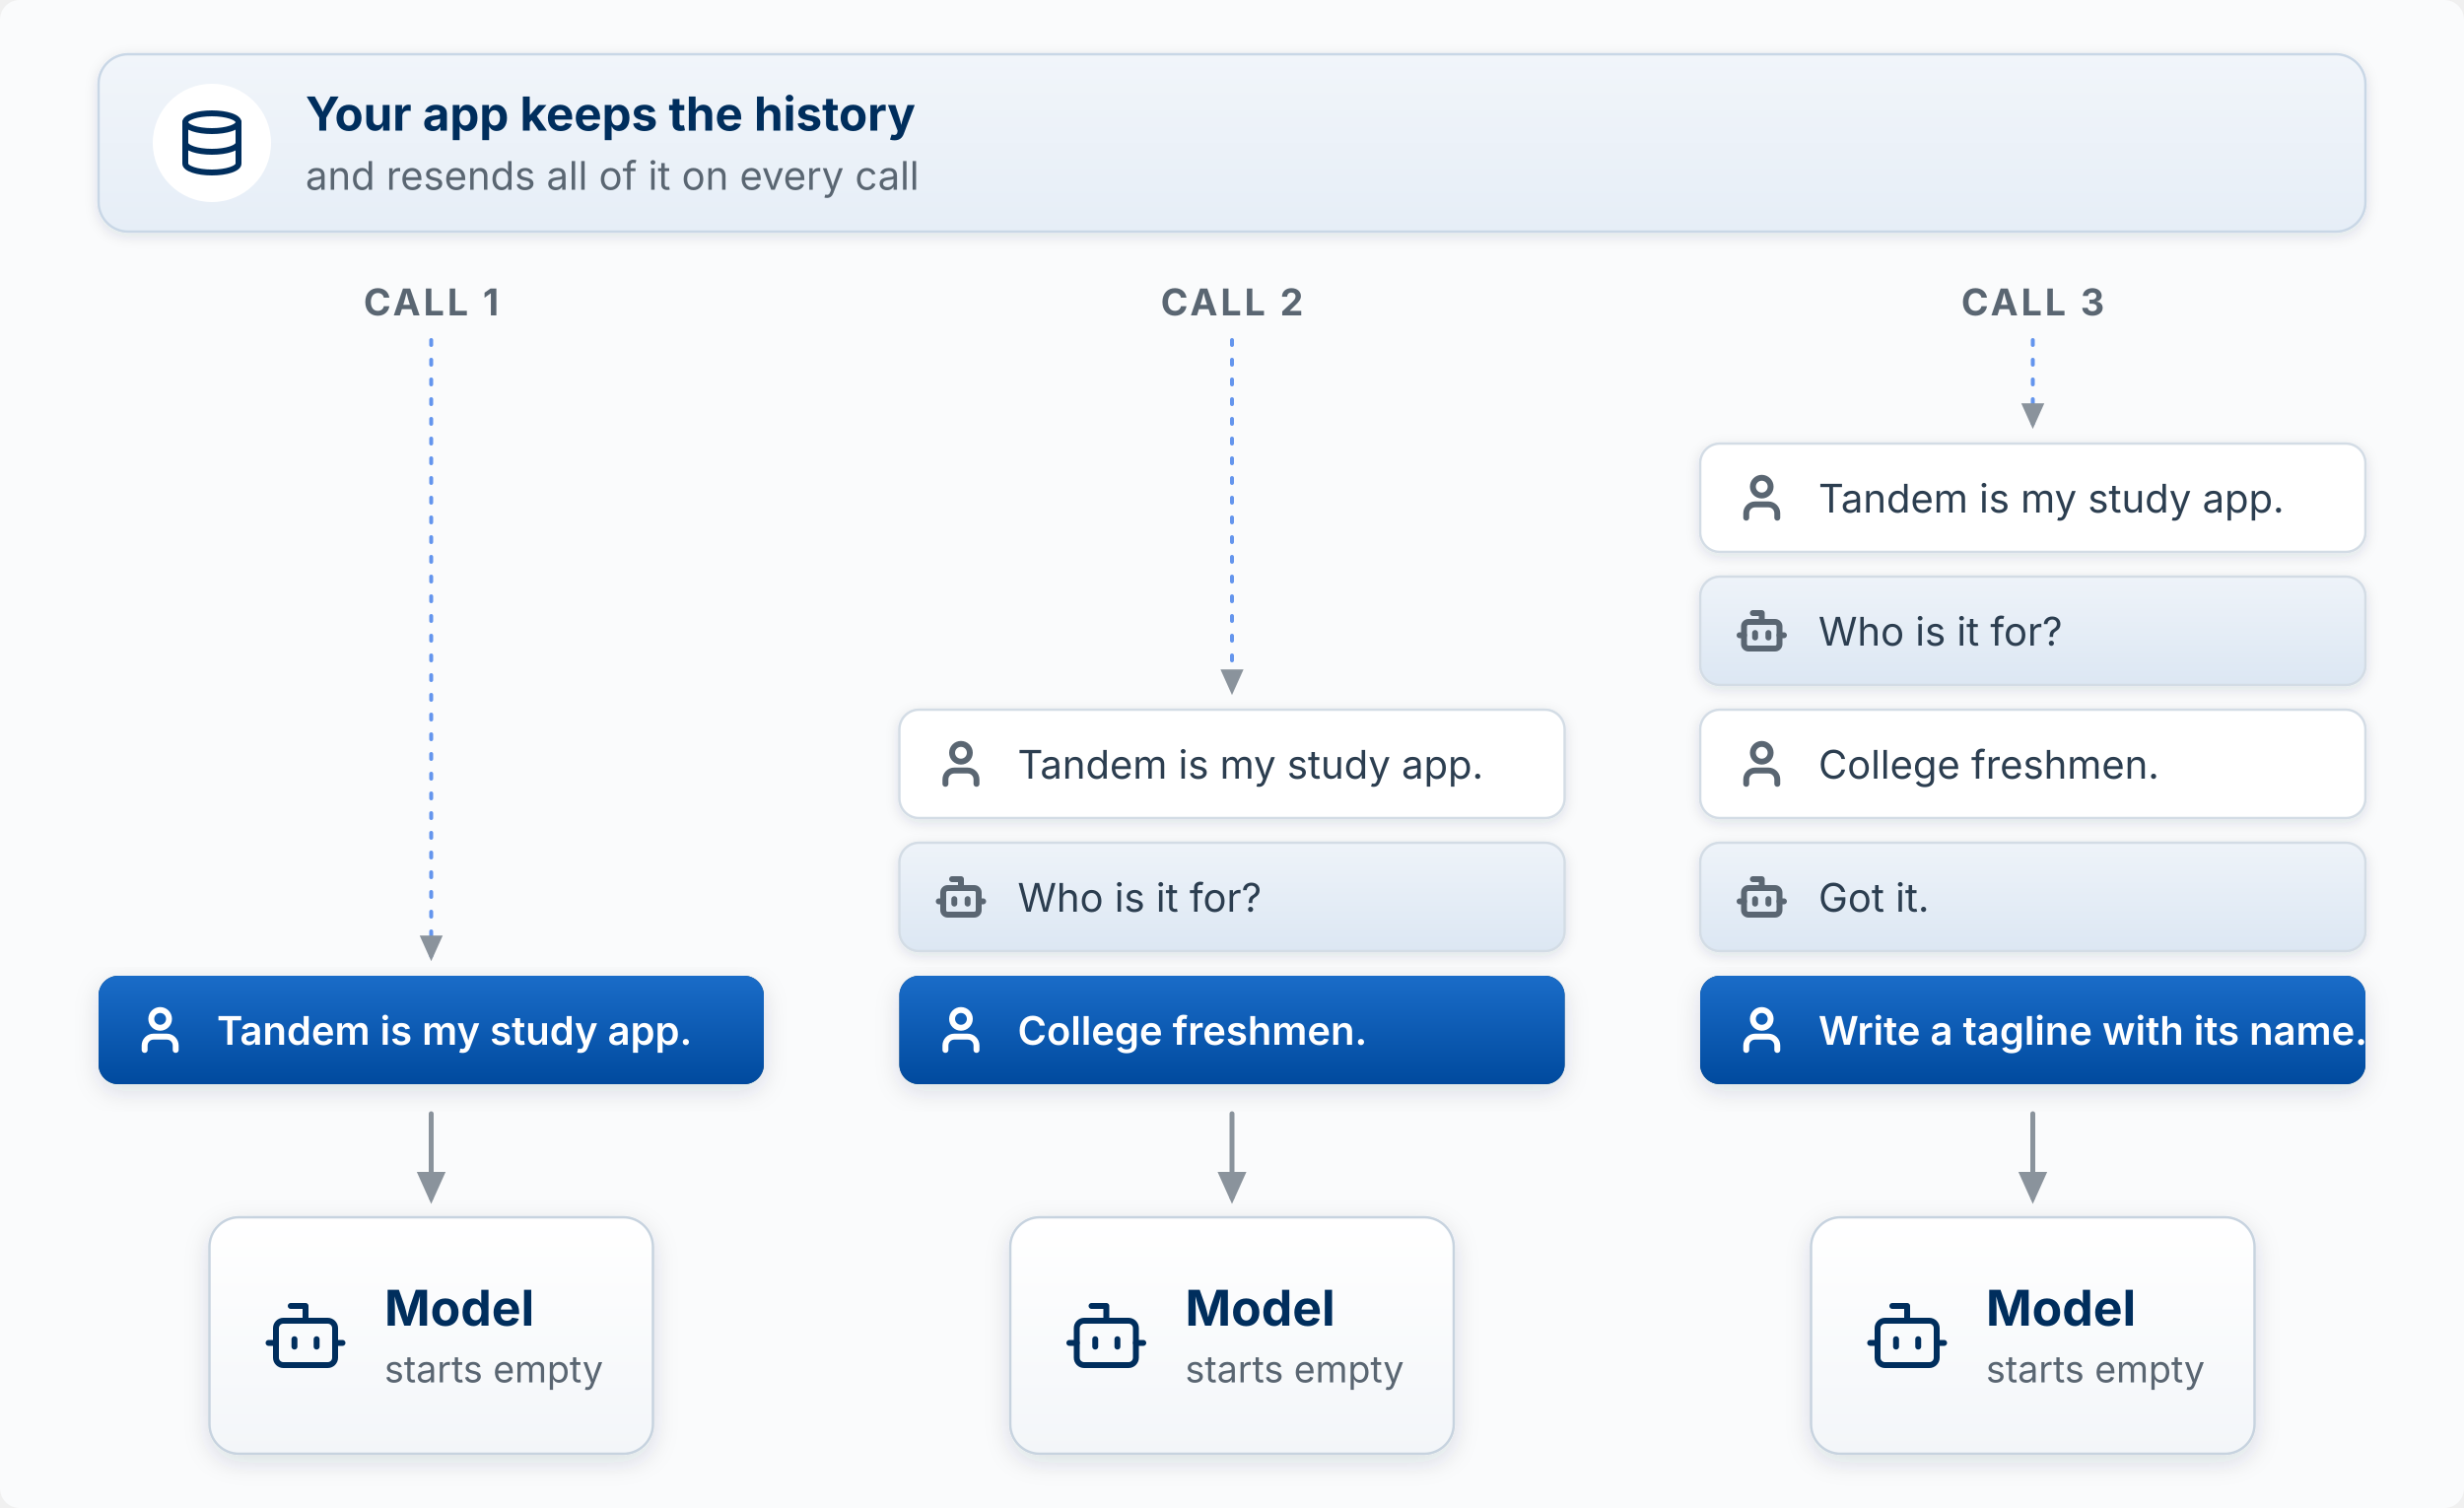
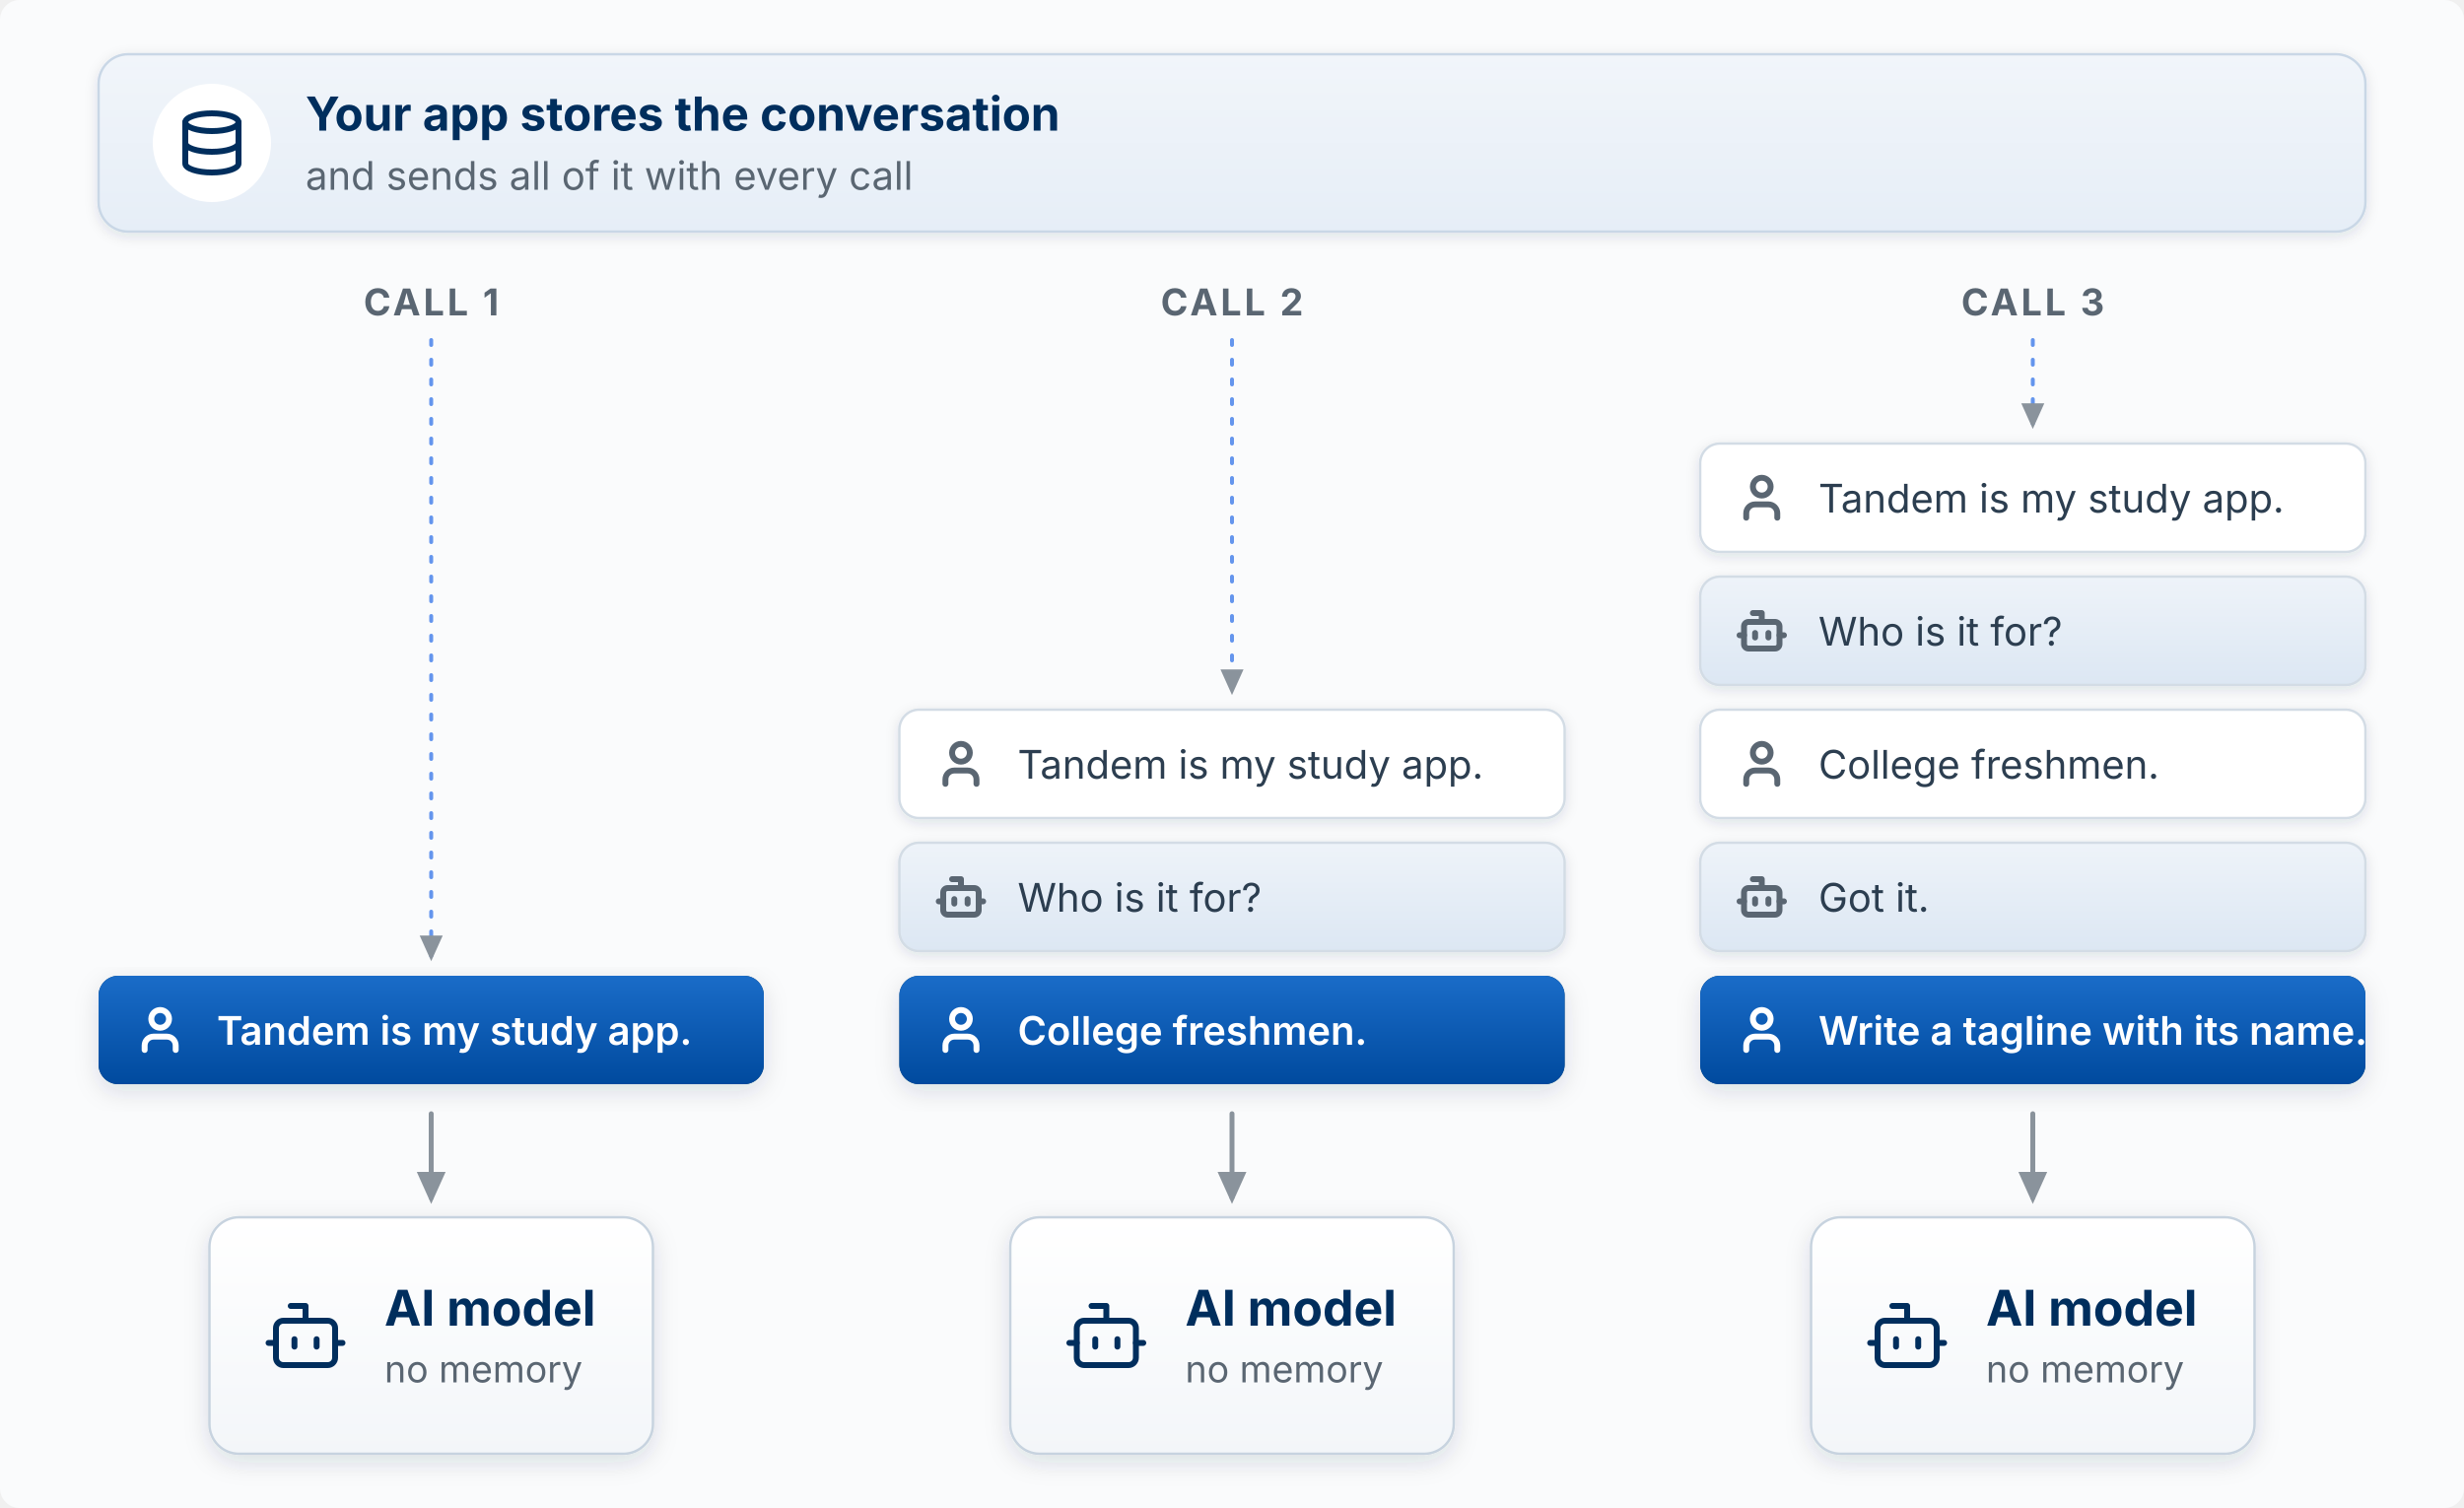
<svg xmlns="http://www.w3.org/2000/svg" viewBox="0 0 1000 612" role="img" font-family="Inter, 'Helvetica Neue', Helvetica, Arial, sans-serif">
  <defs>
    <linearGradient id="card" x1="0" y1="0" x2="0" y2="1">
      <stop offset="0%" stop-color="#FFFFFF" />
      <stop offset="100%" stop-color="#F3F6F9" />
    </linearGradient>
    <linearGradient id="tint" x1="0" y1="0" x2="0" y2="1">
      <stop offset="0%" stop-color="#EEF3F9" />
      <stop offset="100%" stop-color="#DCE7F3" />
    </linearGradient>
    <linearGradient id="zone" x1="0" y1="0" x2="0" y2="1">
      <stop offset="0%" stop-color="#F1F5FA" />
      <stop offset="100%" stop-color="#E6EEF7" />
    </linearGradient>
    <linearGradient id="navyg" x1="0" y1="0" x2="0" y2="1">
      <stop offset="0%" stop-color="#0E3F6A" />
      <stop offset="100%" stop-color="#001F40" />
    </linearGradient>
    <linearGradient id="royalg" x1="0" y1="0" x2="0" y2="1">
      <stop offset="0%" stop-color="#1A6CC8" />
      <stop offset="100%" stop-color="#004A9E" />
    </linearGradient>
    <linearGradient id="royalh" x1="0" y1="0" x2="1" y2="0">
      <stop offset="0%" stop-color="#1A6CC8" />
      <stop offset="100%" stop-color="#004A9E" />
    </linearGradient>
    <linearGradient id="navyh" x1="0" y1="0" x2="1" y2="0">
      <stop offset="0%" stop-color="#5D7A96" />
      <stop offset="100%" stop-color="#2F4D6B" />
    </linearGradient>
    <linearGradient id="greeng" x1="0" y1="0" x2="0" y2="1">
      <stop offset="0%" stop-color="#3A8F5D" />
      <stop offset="100%" stop-color="#256A41" />
    </linearGradient>
    <linearGradient id="redg" x1="0" y1="0" x2="0" y2="1">
      <stop offset="0%" stop-color="#C04848" />
      <stop offset="100%" stop-color="#9C3131" />
    </linearGradient>
    <filter id="sh" x="-15%" y="-15%" width="130%" height="140%">
      <feDropShadow dx="0" dy="3" stdDeviation="5" flood-color="#0a2e4d" flood-opacity="0.13" />
    </filter>
    <filter id="shs" x="-15%" y="-15%" width="130%" height="140%">
      <feDropShadow dx="0" dy="1.5" stdDeviation="2.5" flood-color="#0a2e4d" flood-opacity="0.12" />
    </filter>
    <marker id="ah" viewBox="0 0 10 10" refX="8" refY="5" markerWidth="6.5" markerHeight="6.5" orient="auto-start-reverse">
      <path d="M0,0.5 L10,5 L0,9.5 z" fill="#8A939C" />
    </marker>
    <marker id="ahr" viewBox="0 0 10 10" refX="8" refY="5" markerWidth="6" markerHeight="6" orient="auto-start-reverse">
      <path d="M0,0.5 L10,5 L0,9.5 z" fill="#0057B8" />
    </marker>
    <marker id="ahn" viewBox="0 0 10 10" refX="8" refY="5" markerWidth="6.5" markerHeight="6.5" orient="auto-start-reverse">
      <path d="M0,0.5 L10,5 L0,9.5 z" fill="#002E5D" />
    </marker>
  </defs>
  <rect x="0" y="0" width="1000" height="612" rx="8" fill="#FAFBFC" />
  <rect x="40" y="22" width="920" height="72" rx="12" fill="url(#zone)" stroke="#C9D7E6" stroke-width="1" filter="url(#shs)" />
  <circle cx="86" cy="58" r="24" fill="#FFFFFF" />
  <g transform="translate(71.6 43.6) scale(1.2)" fill="none" stroke="#002E5D" stroke-width="2.000" stroke-linecap="round" stroke-linejoin="round">
    <ellipse cx="12" cy="5" rx="9" ry="3" />
    <path d="M3 5V19A9 3 0 0 0 21 19V5" />
    <path d="M3 12A9 3 0 0 0 21 12" />
  </g>
-   <text x="124" y="53" font-size="19" font-weight="700" fill="#002E5D" text-anchor="start">Your app keeps the history</text>
-   <text x="124" y="77" font-size="16" font-weight="400" fill="#5A6672" text-anchor="start">and resends all of it on every call</text>
+   <text x="124" y="53" font-size="19" font-weight="700" fill="#002E5D" text-anchor="start">Your app stores the conversation</text>
+   <text x="124" y="77" font-size="16" font-weight="400" fill="#5A6672" text-anchor="start">and sends all of it with every call</text>
  <text x="175" y="128" font-size="15" font-weight="700" fill="#5A6672" text-anchor="middle" letter-spacing="1.2">CALL 1</text>
  <path d="M 175.0 138 L 175.0 388" fill="none" stroke="#6495ED" stroke-width="1.6" stroke-linecap="round" stroke-linejoin="round" marker-end="url(#ah)" stroke-dasharray="2 6" />
  <rect x="40" y="396" width="270" height="44" rx="8" fill="#0E3F6A" filter="url(#sh)" />
  <rect x="40" y="396" width="270" height="44" rx="8" fill="url(#royalg)" />
  <g transform="translate(54.2 407.2) scale(0.9)" fill="none" stroke="#FFFFFF" stroke-width="2.667" stroke-linecap="round" stroke-linejoin="round">
    <path d="M19 21v-2a4 4 0 0 0-4-4H9a4 4 0 0 0-4 4v2" />
    <circle cx="12" cy="7" r="4" />
  </g>
  <text x="88" y="424" font-size="16" font-weight="600" fill="#FFFFFF" text-anchor="start">Tandem is my study app.</text>
  <path d="M 175.0 452 L 175.0 486" fill="none" stroke="#8A939C" stroke-width="2" stroke-linecap="round" stroke-linejoin="round" marker-end="url(#ah)" />
  <rect x="85" y="494" width="180" height="96" rx="12" fill="url(#card)" stroke="#C7D3DF" stroke-width="1" filter="url(#sh)" />
  <g transform="translate(106 524) scale(1.5)" fill="none" stroke="#002E5D" stroke-width="1.600" stroke-linecap="round" stroke-linejoin="round">
    <path d="M12 8V4H8" />
    <rect width="16" height="12" x="4" y="8" rx="2" />
    <path d="M2 14h2" />
    <path d="M20 14h2" />
    <path d="M15 13v2" />
    <path d="M9 13v2" />
  </g>
-   <text x="156" y="538" font-size="20" font-weight="700" fill="#002E5D" text-anchor="start">Model</text>
-   <text x="156" y="561" font-size="15" font-weight="400" fill="#5A6672" text-anchor="start">starts empty</text>
+   <text x="156" y="538" font-size="20" font-weight="700" fill="#002E5D" text-anchor="start">AI model</text>
+   <text x="156" y="561" font-size="15" font-weight="400" fill="#5A6672" text-anchor="start">no memory</text>
  <text x="500" y="128" font-size="15" font-weight="700" fill="#5A6672" text-anchor="middle" letter-spacing="1.2">CALL 2</text>
  <path d="M 500.0 138 L 500.0 280" fill="none" stroke="#6495ED" stroke-width="1.6" stroke-linecap="round" stroke-linejoin="round" marker-end="url(#ah)" stroke-dasharray="2 6" />
  <rect x="365" y="288" width="270" height="44" rx="8" fill="#FFFFFF" stroke="#D3DCE5" stroke-width="1" filter="url(#shs)" />
  <g transform="translate(379.2 299.2) scale(0.9)" fill="none" stroke="#5A6672" stroke-width="2.667" stroke-linecap="round" stroke-linejoin="round">
    <path d="M19 21v-2a4 4 0 0 0-4-4H9a4 4 0 0 0-4 4v2" />
    <circle cx="12" cy="7" r="4" />
  </g>
  <text x="413" y="316" font-size="16" font-weight="400" fill="#2C3E50" text-anchor="start">Tandem is my study app.</text>
  <rect x="365" y="342" width="270" height="44" rx="8" fill="url(#tint)" stroke="#D3DCE5" stroke-width="1" filter="url(#shs)" />
  <g transform="translate(379.2 353.2) scale(0.9)" fill="none" stroke="#5A6672" stroke-width="2.667" stroke-linecap="round" stroke-linejoin="round">
    <path d="M12 8V4H8" />
    <rect width="16" height="12" x="4" y="8" rx="2" />
    <path d="M2 14h2" />
    <path d="M20 14h2" />
    <path d="M15 13v2" />
    <path d="M9 13v2" />
  </g>
  <text x="413" y="370" font-size="16" font-weight="400" fill="#2C3E50" text-anchor="start">Who is it for?</text>
  <rect x="365" y="396" width="270" height="44" rx="8" fill="#0E3F6A" filter="url(#sh)" />
  <rect x="365" y="396" width="270" height="44" rx="8" fill="url(#royalg)" />
  <g transform="translate(379.2 407.2) scale(0.9)" fill="none" stroke="#FFFFFF" stroke-width="2.667" stroke-linecap="round" stroke-linejoin="round">
    <path d="M19 21v-2a4 4 0 0 0-4-4H9a4 4 0 0 0-4 4v2" />
    <circle cx="12" cy="7" r="4" />
  </g>
  <text x="413" y="424" font-size="16" font-weight="600" fill="#FFFFFF" text-anchor="start">College freshmen.</text>
  <path d="M 500.0 452 L 500.0 486" fill="none" stroke="#8A939C" stroke-width="2" stroke-linecap="round" stroke-linejoin="round" marker-end="url(#ah)" />
  <rect x="410" y="494" width="180" height="96" rx="12" fill="url(#card)" stroke="#C7D3DF" stroke-width="1" filter="url(#sh)" />
  <g transform="translate(431 524) scale(1.5)" fill="none" stroke="#002E5D" stroke-width="1.600" stroke-linecap="round" stroke-linejoin="round">
    <path d="M12 8V4H8" />
    <rect width="16" height="12" x="4" y="8" rx="2" />
    <path d="M2 14h2" />
    <path d="M20 14h2" />
    <path d="M15 13v2" />
    <path d="M9 13v2" />
  </g>
-   <text x="481" y="538" font-size="20" font-weight="700" fill="#002E5D" text-anchor="start">Model</text>
-   <text x="481" y="561" font-size="15" font-weight="400" fill="#5A6672" text-anchor="start">starts empty</text>
+   <text x="481" y="538" font-size="20" font-weight="700" fill="#002E5D" text-anchor="start">AI model</text>
+   <text x="481" y="561" font-size="15" font-weight="400" fill="#5A6672" text-anchor="start">no memory</text>
  <text x="825" y="128" font-size="15" font-weight="700" fill="#5A6672" text-anchor="middle" letter-spacing="1.2">CALL 3</text>
  <path d="M 825.0 138 L 825.0 172" fill="none" stroke="#6495ED" stroke-width="1.6" stroke-linecap="round" stroke-linejoin="round" marker-end="url(#ah)" stroke-dasharray="2 6" />
  <rect x="690" y="180" width="270" height="44" rx="8" fill="#FFFFFF" stroke="#D3DCE5" stroke-width="1" filter="url(#shs)" />
  <g transform="translate(704.2 191.2) scale(0.9)" fill="none" stroke="#5A6672" stroke-width="2.667" stroke-linecap="round" stroke-linejoin="round">
    <path d="M19 21v-2a4 4 0 0 0-4-4H9a4 4 0 0 0-4 4v2" />
    <circle cx="12" cy="7" r="4" />
  </g>
  <text x="738" y="208" font-size="16" font-weight="400" fill="#2C3E50" text-anchor="start">Tandem is my study app.</text>
  <rect x="690" y="234" width="270" height="44" rx="8" fill="url(#tint)" stroke="#D3DCE5" stroke-width="1" filter="url(#shs)" />
  <g transform="translate(704.2 245.2) scale(0.9)" fill="none" stroke="#5A6672" stroke-width="2.667" stroke-linecap="round" stroke-linejoin="round">
    <path d="M12 8V4H8" />
    <rect width="16" height="12" x="4" y="8" rx="2" />
    <path d="M2 14h2" />
    <path d="M20 14h2" />
    <path d="M15 13v2" />
    <path d="M9 13v2" />
  </g>
  <text x="738" y="262" font-size="16" font-weight="400" fill="#2C3E50" text-anchor="start">Who is it for?</text>
  <rect x="690" y="288" width="270" height="44" rx="8" fill="#FFFFFF" stroke="#D3DCE5" stroke-width="1" filter="url(#shs)" />
  <g transform="translate(704.2 299.2) scale(0.9)" fill="none" stroke="#5A6672" stroke-width="2.667" stroke-linecap="round" stroke-linejoin="round">
    <path d="M19 21v-2a4 4 0 0 0-4-4H9a4 4 0 0 0-4 4v2" />
    <circle cx="12" cy="7" r="4" />
  </g>
  <text x="738" y="316" font-size="16" font-weight="400" fill="#2C3E50" text-anchor="start">College freshmen.</text>
  <rect x="690" y="342" width="270" height="44" rx="8" fill="url(#tint)" stroke="#D3DCE5" stroke-width="1" filter="url(#shs)" />
  <g transform="translate(704.2 353.2) scale(0.9)" fill="none" stroke="#5A6672" stroke-width="2.667" stroke-linecap="round" stroke-linejoin="round">
    <path d="M12 8V4H8" />
    <rect width="16" height="12" x="4" y="8" rx="2" />
    <path d="M2 14h2" />
    <path d="M20 14h2" />
    <path d="M15 13v2" />
    <path d="M9 13v2" />
  </g>
  <text x="738" y="370" font-size="16" font-weight="400" fill="#2C3E50" text-anchor="start">Got it.</text>
  <rect x="690" y="396" width="270" height="44" rx="8" fill="#0E3F6A" filter="url(#sh)" />
  <rect x="690" y="396" width="270" height="44" rx="8" fill="url(#royalg)" />
  <g transform="translate(704.2 407.2) scale(0.9)" fill="none" stroke="#FFFFFF" stroke-width="2.667" stroke-linecap="round" stroke-linejoin="round">
    <path d="M19 21v-2a4 4 0 0 0-4-4H9a4 4 0 0 0-4 4v2" />
    <circle cx="12" cy="7" r="4" />
  </g>
  <text x="738" y="424" font-size="16" font-weight="600" fill="#FFFFFF" text-anchor="start">Write a tagline with its name.</text>
  <path d="M 825.0 452 L 825.0 486" fill="none" stroke="#8A939C" stroke-width="2" stroke-linecap="round" stroke-linejoin="round" marker-end="url(#ah)" />
  <rect x="735" y="494" width="180" height="96" rx="12" fill="url(#card)" stroke="#C7D3DF" stroke-width="1" filter="url(#sh)" />
  <g transform="translate(756 524) scale(1.5)" fill="none" stroke="#002E5D" stroke-width="1.600" stroke-linecap="round" stroke-linejoin="round">
    <path d="M12 8V4H8" />
    <rect width="16" height="12" x="4" y="8" rx="2" />
    <path d="M2 14h2" />
    <path d="M20 14h2" />
    <path d="M15 13v2" />
    <path d="M9 13v2" />
  </g>
-   <text x="806" y="538" font-size="20" font-weight="700" fill="#002E5D" text-anchor="start">Model</text>
-   <text x="806" y="561" font-size="15" font-weight="400" fill="#5A6672" text-anchor="start">starts empty</text>
+   <text x="806" y="538" font-size="20" font-weight="700" fill="#002E5D" text-anchor="start">AI model</text>
+   <text x="806" y="561" font-size="15" font-weight="400" fill="#5A6672" text-anchor="start">no memory</text>
</svg>
